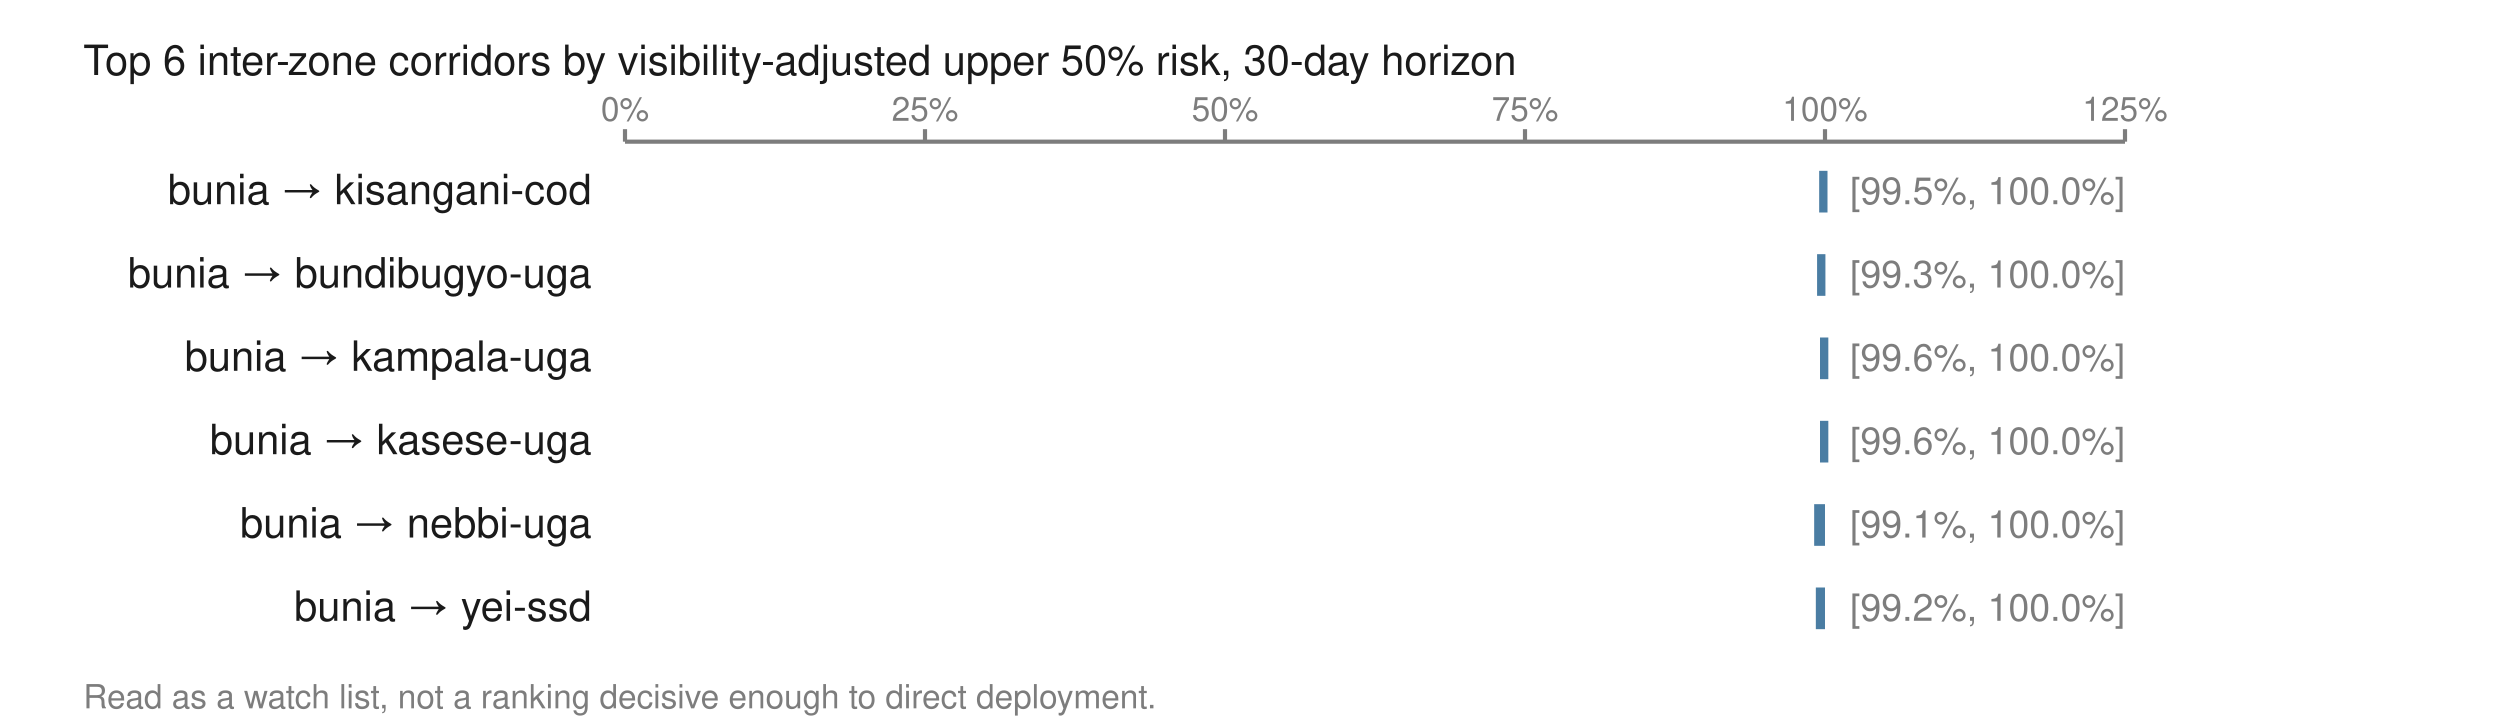
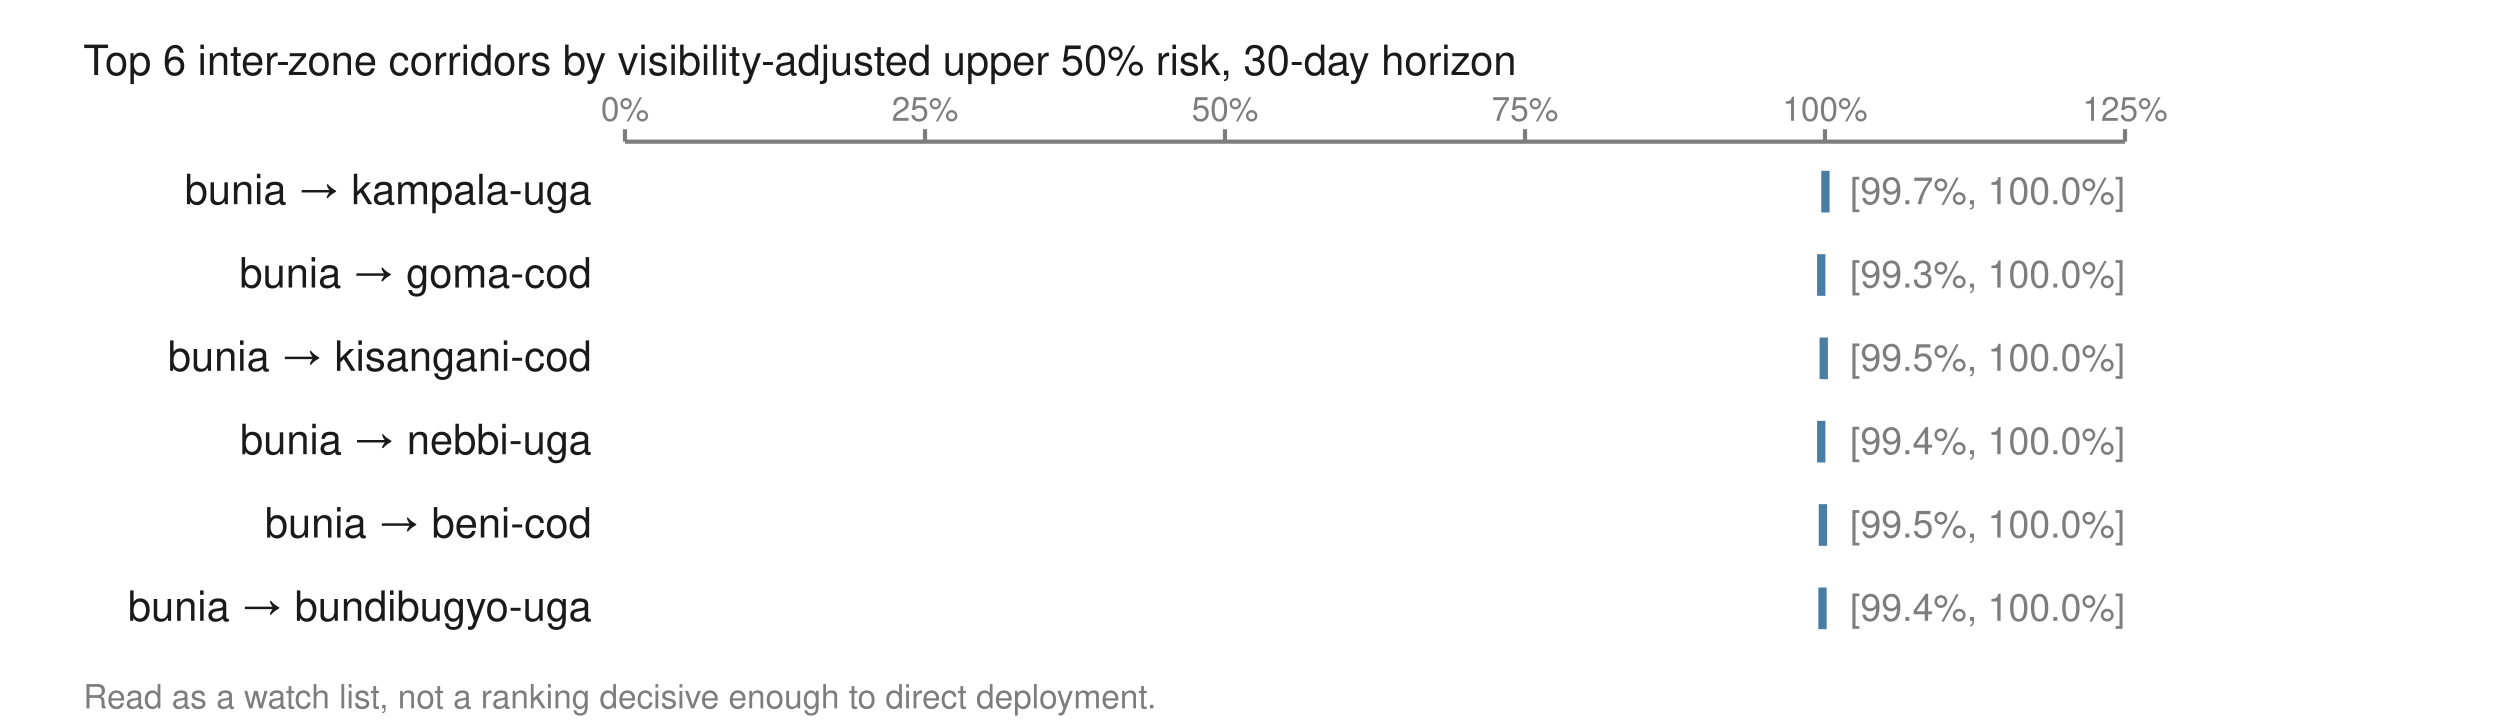
<svg xmlns="http://www.w3.org/2000/svg" viewBox="0 0 600 174" width="600" height="174" role="img" aria-labelledby="t">
  <text x="20.0" y="18.0" font-family="Helvetica,Arial,sans-serif" font-size="10" fill="#1a1a1a" font-weight="normal" text-anchor="start">Top 6 inter-zone corridors by visibility-adjusted upper 50% risk, 30-day horizon</text>
  <line x1="150.0" y1="34.0" x2="510.0" y2="34.0" stroke="#7d7d7d" stroke-width="1" />
  <line x1="150.0" y1="31.0" x2="150.0" y2="34.0" stroke="#7d7d7d" stroke-width="1" />
  <text x="150.0" y="29.0" font-family="Helvetica,Arial,sans-serif" font-size="8" fill="#7d7d7d" font-weight="normal" text-anchor="middle">0%</text>
  <line x1="222.0" y1="31.0" x2="222.0" y2="34.0" stroke="#7d7d7d" stroke-width="1" />
  <text x="222.0" y="29.0" font-family="Helvetica,Arial,sans-serif" font-size="8" fill="#7d7d7d" font-weight="normal" text-anchor="middle">25%</text>
  <line x1="294.0" y1="31.0" x2="294.0" y2="34.0" stroke="#7d7d7d" stroke-width="1" />
  <text x="294.0" y="29.0" font-family="Helvetica,Arial,sans-serif" font-size="8" fill="#7d7d7d" font-weight="normal" text-anchor="middle">50%</text>
  <line x1="366.0" y1="31.0" x2="366.0" y2="34.0" stroke="#7d7d7d" stroke-width="1" />
  <text x="366.0" y="29.0" font-family="Helvetica,Arial,sans-serif" font-size="8" fill="#7d7d7d" font-weight="normal" text-anchor="middle">75%</text>
  <line x1="438.0" y1="31.0" x2="438.0" y2="34.0" stroke="#7d7d7d" stroke-width="1" />
  <text x="438.0" y="29.0" font-family="Helvetica,Arial,sans-serif" font-size="8" fill="#7d7d7d" font-weight="normal" text-anchor="middle">100%</text>
  <line x1="510.0" y1="31.0" x2="510.0" y2="34.0" stroke="#7d7d7d" stroke-width="1" />
  <text x="510.0" y="29.0" font-family="Helvetica,Arial,sans-serif" font-size="8" fill="#7d7d7d" font-weight="normal" text-anchor="middle">125%</text>
-   <text x="142.0" y="49.0" font-family="Helvetica,Arial,sans-serif" font-size="10" fill="#1a1a1a" font-weight="normal" text-anchor="end">bunia → kisangani-cod</text>
-   <rect x="436.6" y="41.0" width="2.0" height="10.0" fill="#4a7da3" />
-   <text x="444.0" y="49.0" font-family="Helvetica,Arial,sans-serif" font-size="9" fill="#7d7d7d" font-weight="normal" text-anchor="start">[99.5%, 100.0%]</text>
-   <text x="142.0" y="69.0" font-family="Helvetica,Arial,sans-serif" font-size="10" fill="#1a1a1a" font-weight="normal" text-anchor="end">bunia → bundibugyo-uga</text>
+   <text x="142.0" y="49.0" font-family="Helvetica,Arial,sans-serif" font-size="10" fill="#1a1a1a" font-weight="normal" text-anchor="end">bunia → kampala-uga</text>
+   <rect x="437.1" y="41.0" width="2.0" height="10.0" fill="#4a7da3" />
+   <text x="444.0" y="49.0" font-family="Helvetica,Arial,sans-serif" font-size="9" fill="#7d7d7d" font-weight="normal" text-anchor="start">[99.7%, 100.0%]</text>
+   <text x="142.0" y="69.0" font-family="Helvetica,Arial,sans-serif" font-size="10" fill="#1a1a1a" font-weight="normal" text-anchor="end">bunia → goma-cod</text>
  <rect x="436.1" y="61.0" width="2.0" height="10.0" fill="#4a7da3" />
  <text x="444.0" y="69.0" font-family="Helvetica,Arial,sans-serif" font-size="9" fill="#7d7d7d" font-weight="normal" text-anchor="start">[99.3%, 100.0%]</text>
-   <text x="142.0" y="89.0" font-family="Helvetica,Arial,sans-serif" font-size="10" fill="#1a1a1a" font-weight="normal" text-anchor="end">bunia → kampala-uga</text>
-   <rect x="436.8" y="81.0" width="2.0" height="10.0" fill="#4a7da3" />
-   <text x="444.0" y="89.0" font-family="Helvetica,Arial,sans-serif" font-size="9" fill="#7d7d7d" font-weight="normal" text-anchor="start">[99.6%, 100.0%]</text>
-   <text x="142.0" y="109.0" font-family="Helvetica,Arial,sans-serif" font-size="10" fill="#1a1a1a" font-weight="normal" text-anchor="end">bunia → kasese-uga</text>
-   <rect x="436.8" y="101.0" width="2.0" height="10.0" fill="#4a7da3" />
-   <text x="444.0" y="109.0" font-family="Helvetica,Arial,sans-serif" font-size="9" fill="#7d7d7d" font-weight="normal" text-anchor="start">[99.6%, 100.0%]</text>
-   <text x="142.0" y="129.0" font-family="Helvetica,Arial,sans-serif" font-size="10" fill="#1a1a1a" font-weight="normal" text-anchor="end">bunia → nebbi-uga</text>
-   <rect x="435.4" y="121.0" width="2.6" height="10.0" fill="#4a7da3" />
-   <text x="444.0" y="129.0" font-family="Helvetica,Arial,sans-serif" font-size="9" fill="#7d7d7d" font-weight="normal" text-anchor="start">[99.1%, 100.0%]</text>
-   <text x="142.0" y="149.0" font-family="Helvetica,Arial,sans-serif" font-size="10" fill="#1a1a1a" font-weight="normal" text-anchor="end">bunia → yei-ssd</text>
-   <rect x="435.8" y="141.0" width="2.2" height="10.0" fill="#4a7da3" />
-   <text x="444.0" y="149.0" font-family="Helvetica,Arial,sans-serif" font-size="9" fill="#7d7d7d" font-weight="normal" text-anchor="start">[99.2%, 100.0%]</text>
+   <text x="142.0" y="89.0" font-family="Helvetica,Arial,sans-serif" font-size="10" fill="#1a1a1a" font-weight="normal" text-anchor="end">bunia → kisangani-cod</text>
+   <rect x="436.7" y="81.0" width="2.0" height="10.0" fill="#4a7da3" />
+   <text x="444.0" y="89.0" font-family="Helvetica,Arial,sans-serif" font-size="9" fill="#7d7d7d" font-weight="normal" text-anchor="start">[99.5%, 100.0%]</text>
+   <text x="142.0" y="109.0" font-family="Helvetica,Arial,sans-serif" font-size="10" fill="#1a1a1a" font-weight="normal" text-anchor="end">bunia → nebbi-uga</text>
+   <rect x="436.1" y="101.0" width="2.0" height="10.0" fill="#4a7da3" />
+   <text x="444.0" y="109.0" font-family="Helvetica,Arial,sans-serif" font-size="9" fill="#7d7d7d" font-weight="normal" text-anchor="start">[99.4%, 100.0%]</text>
+   <text x="142.0" y="129.0" font-family="Helvetica,Arial,sans-serif" font-size="10" fill="#1a1a1a" font-weight="normal" text-anchor="end">bunia → beni-cod</text>
+   <rect x="436.5" y="121.0" width="2.0" height="10.0" fill="#4a7da3" />
+   <text x="444.0" y="129.0" font-family="Helvetica,Arial,sans-serif" font-size="9" fill="#7d7d7d" font-weight="normal" text-anchor="start">[99.5%, 100.0%]</text>
+   <text x="142.0" y="149.0" font-family="Helvetica,Arial,sans-serif" font-size="10" fill="#1a1a1a" font-weight="normal" text-anchor="end">bunia → bundibugyo-uga</text>
+   <rect x="436.4" y="141.0" width="2.0" height="10.0" fill="#4a7da3" />
+   <text x="444.0" y="149.0" font-family="Helvetica,Arial,sans-serif" font-size="9" fill="#7d7d7d" font-weight="normal" text-anchor="start">[99.4%, 100.0%]</text>
  <text x="20.0" y="170.0" font-family="Helvetica,Arial,sans-serif" font-size="8" fill="#7d7d7d" font-weight="normal" text-anchor="start">Read as a watch list, not a ranking decisive enough to direct deployment.</text>
</svg>
